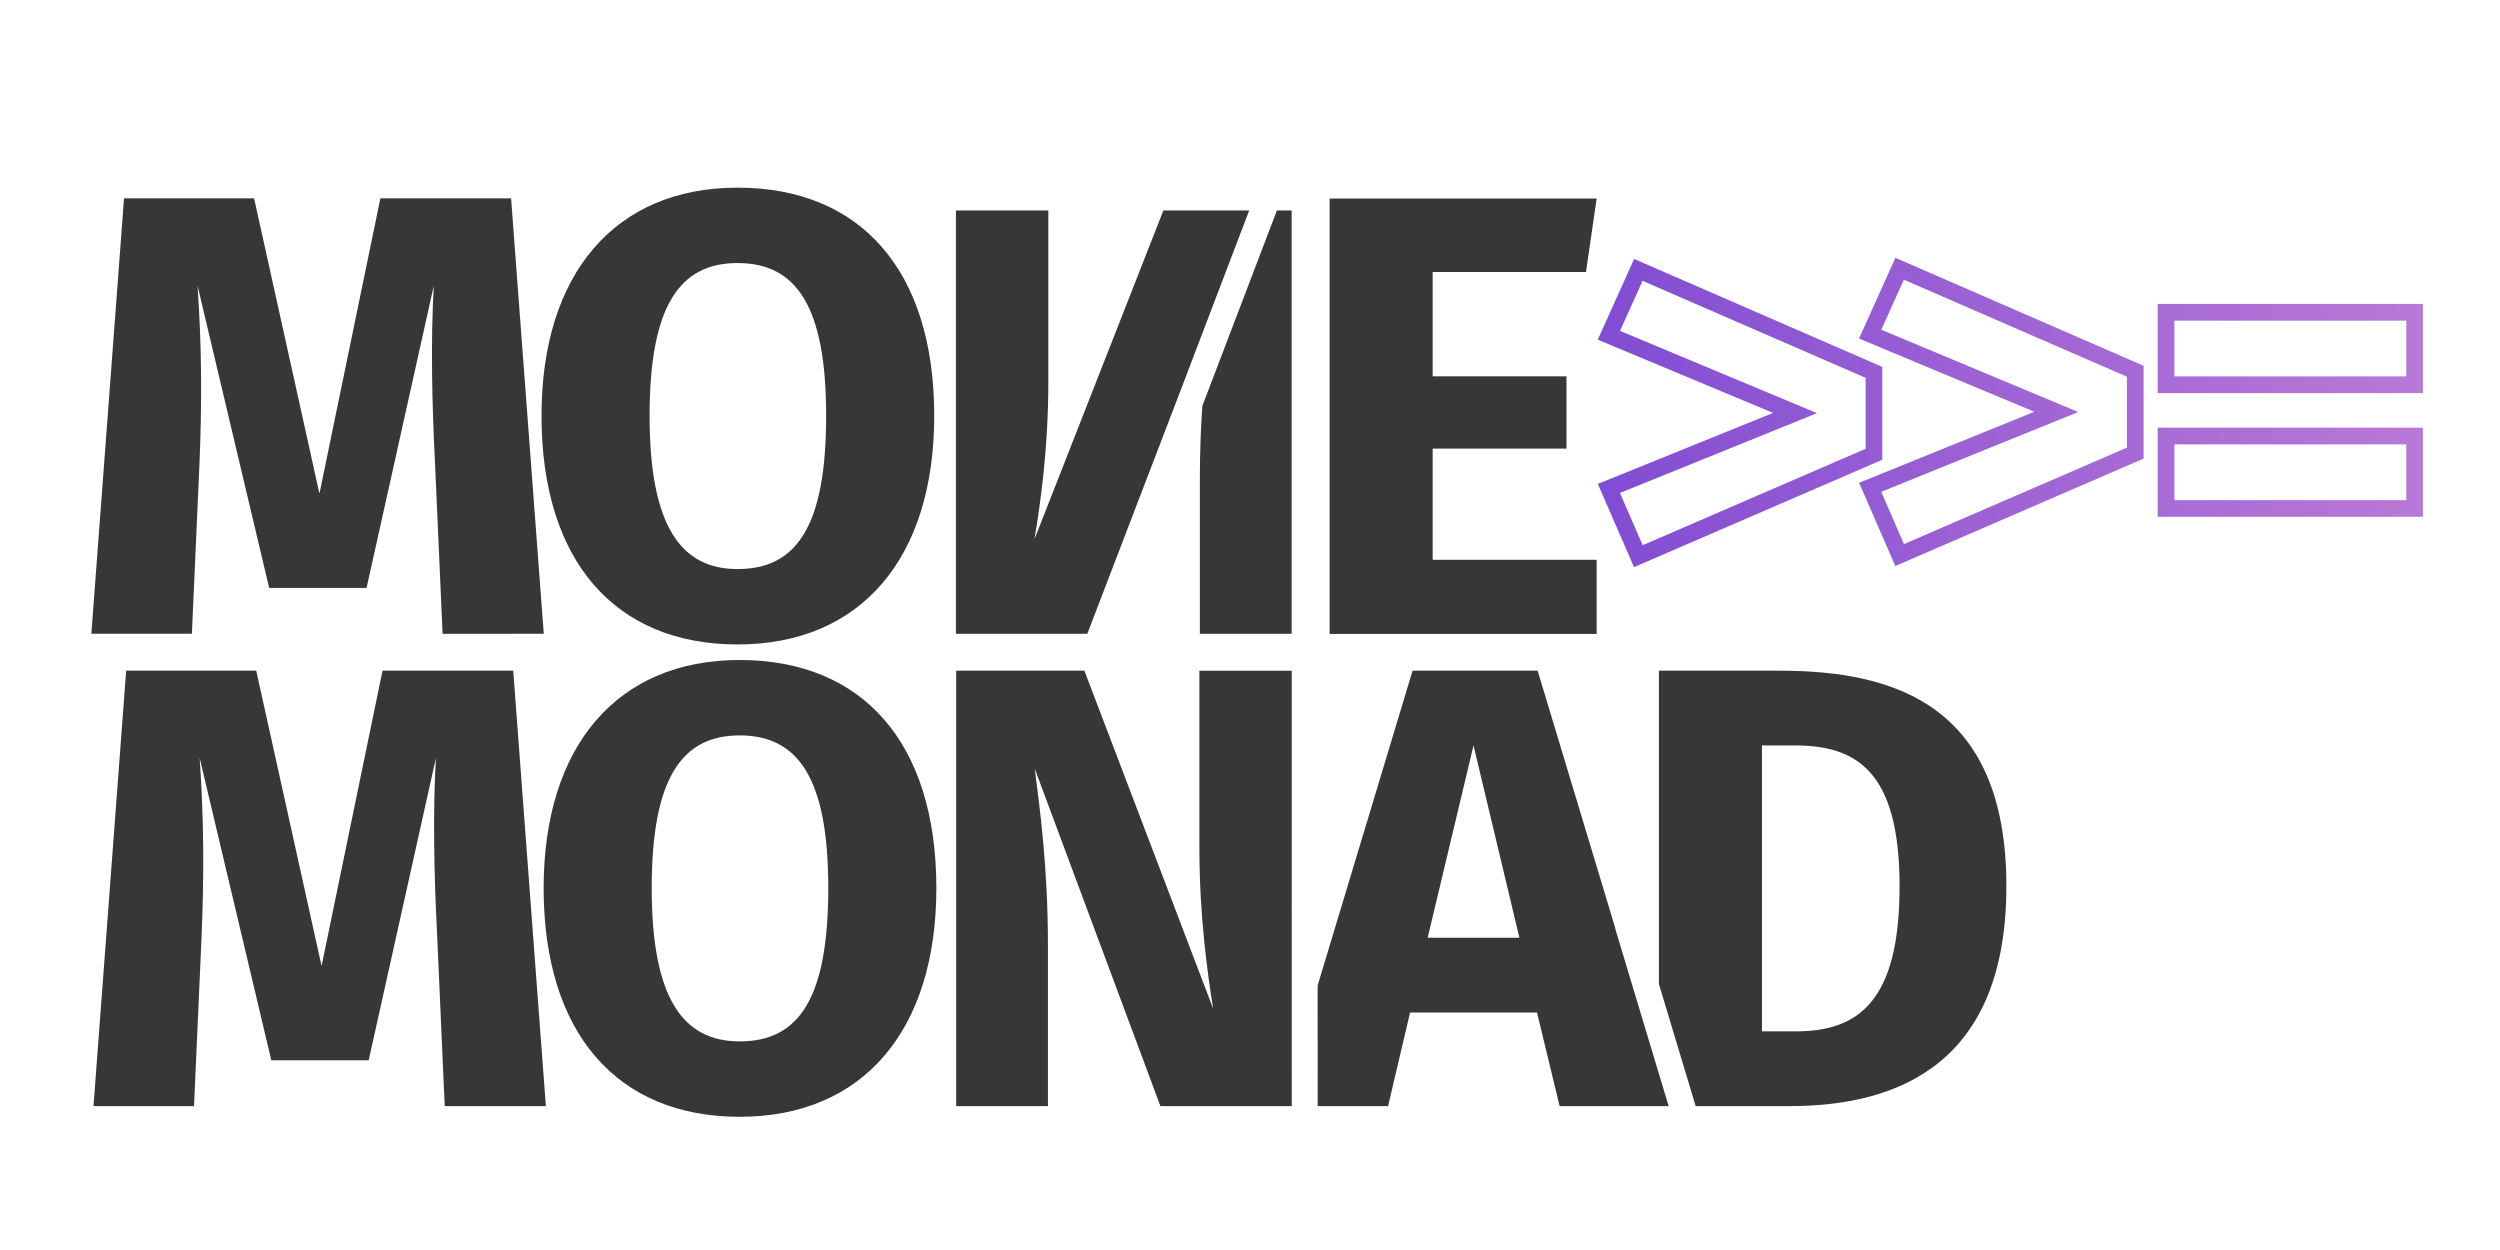
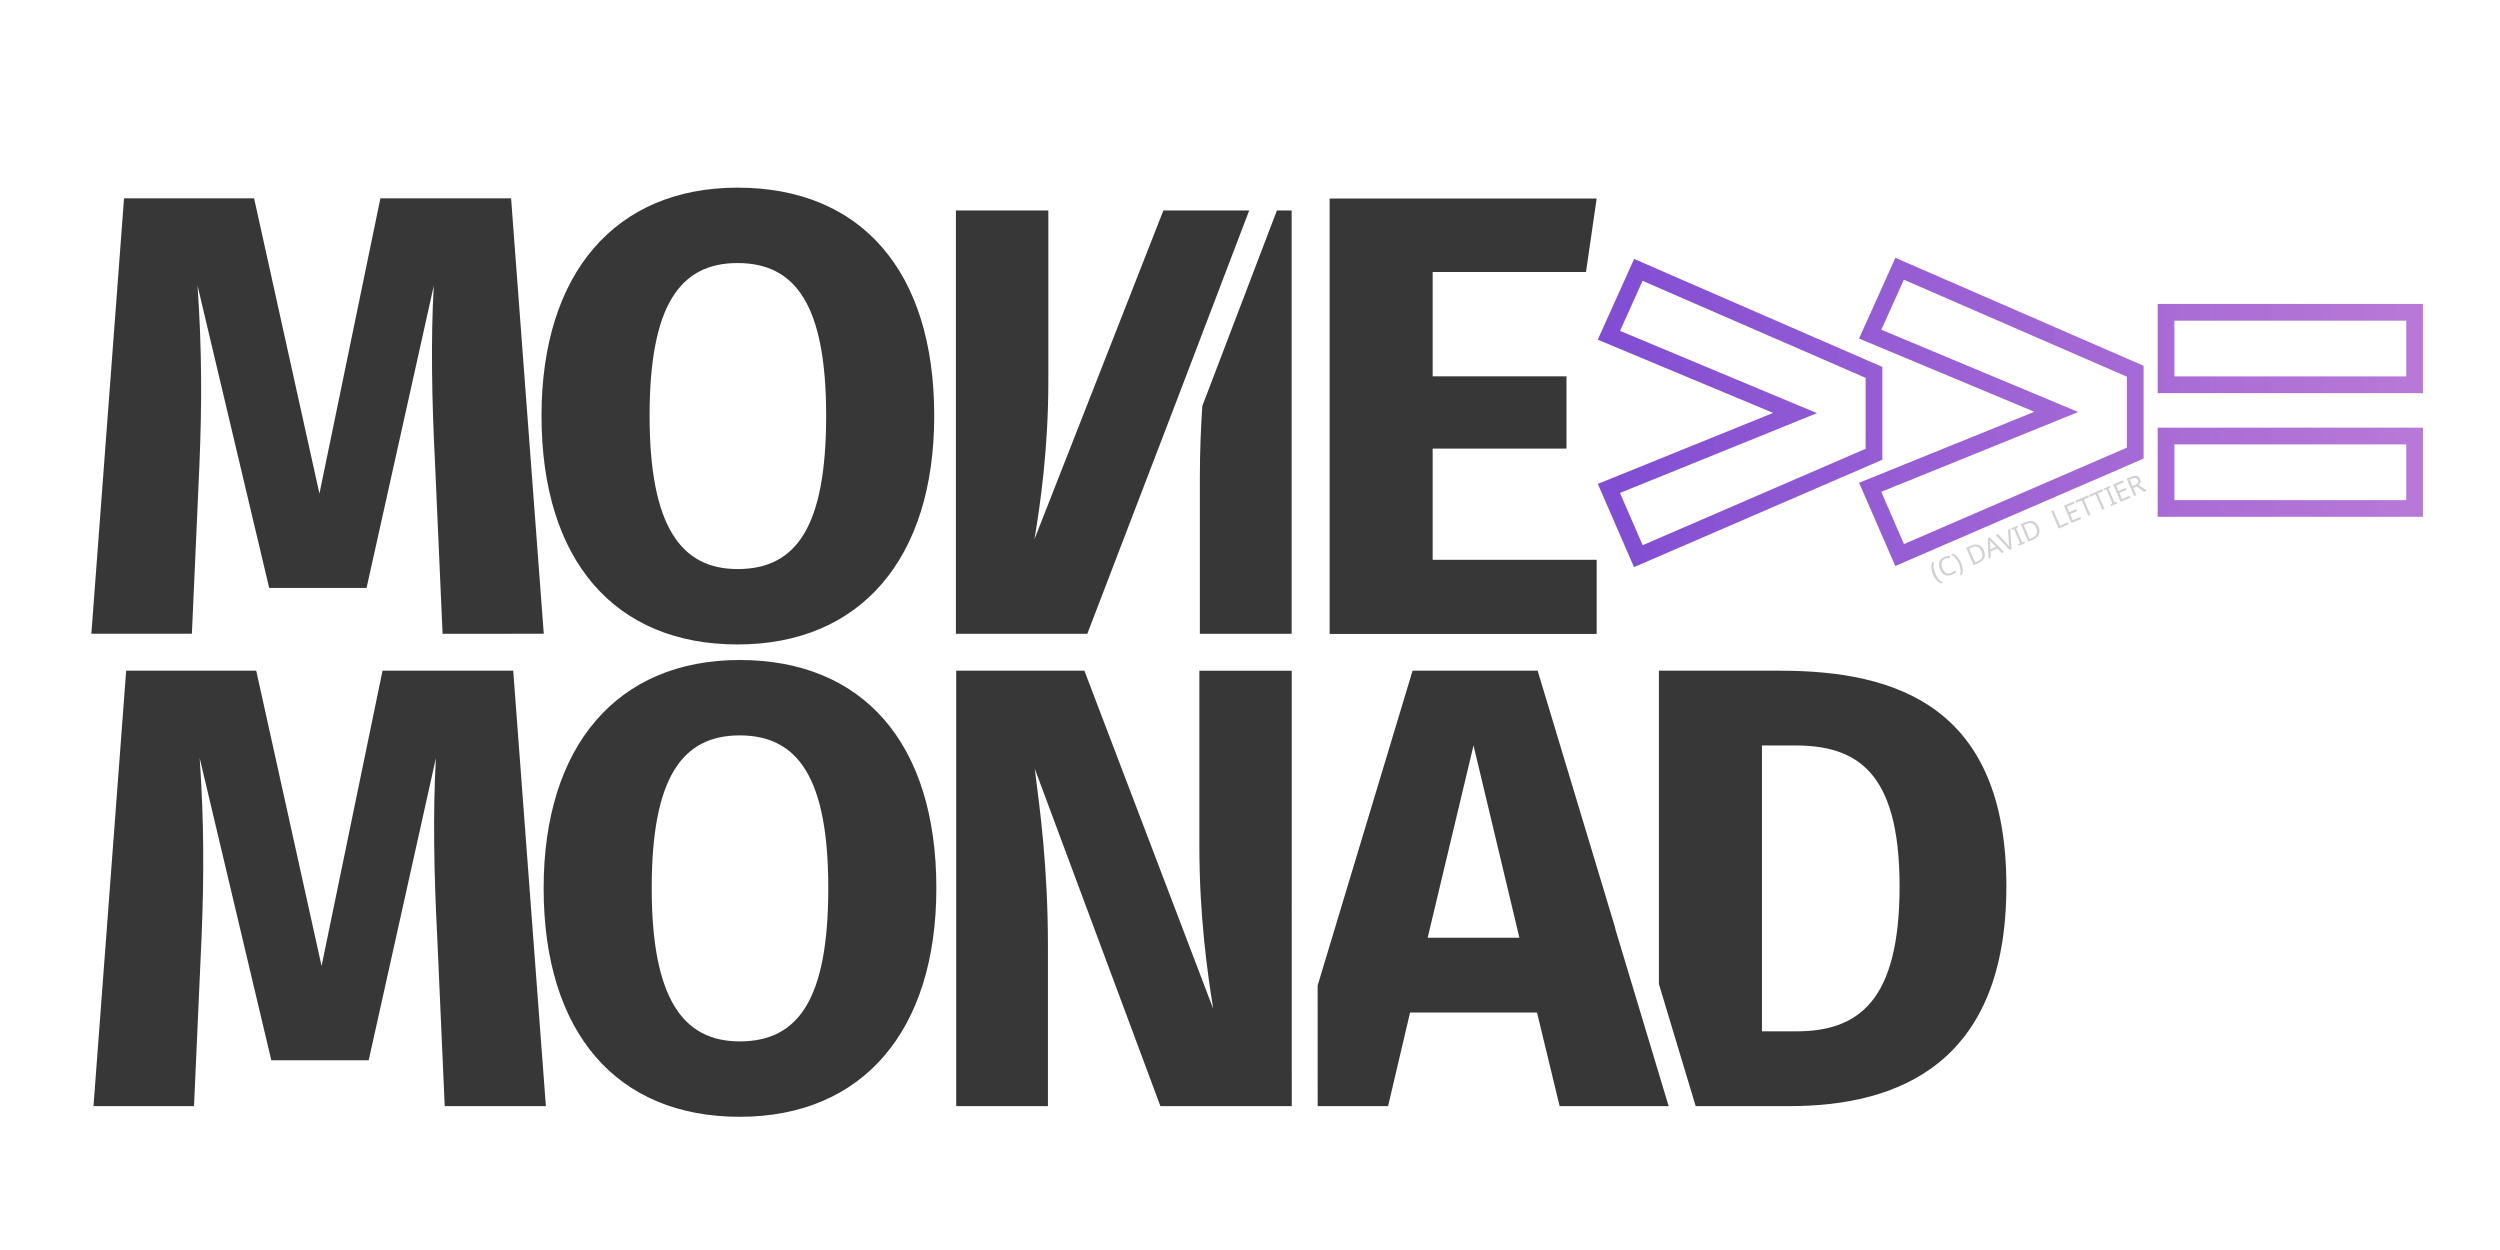
<svg xmlns="http://www.w3.org/2000/svg" xmlns:xlink="http://www.w3.org/1999/xlink" width="200mm" height="100mm" viewBox="0 0 200 100" version="1.1" id="svg8">
  <defs id="defs2">
    <linearGradient id="linearGradient5282">
      <stop style="stop-color:#814dd2;stop-opacity:1;" offset="0" id="stop5278" />
      <stop style="stop-color:#b46bd3;stop-opacity:0.89" offset="1" id="stop5280" />
    </linearGradient>
    <marker orient="auto" refY="0" refX="0" id="Arrow1Lend" style="overflow:visible">
      <path id="path4997" d="M 0,0 5,-5 -12.5,0 5,5 Z" style="fill-rule:evenodd;stroke:#000000;stroke-width:1pt" transform="matrix(-0.8,0,0,-0.8,-10,0)" />
    </marker>
    <marker orient="auto" refY="0" refX="0" id="Arrow1Lstart" style="overflow:visible">
      <path id="path4994" d="M 0,0 5,-5 -12.5,0 5,5 Z" style="fill-rule:evenodd;stroke:#000000;stroke-width:1pt" transform="matrix(0.8,0,0,0.8,10,0)" />
    </marker>
    <linearGradient xlink:href="#linearGradient5282" id="linearGradient5284" x1="-119.138" y1="53.643" x2="-64.29" y2="53.286" gradientUnits="userSpaceOnUse" />
    <linearGradient xlink:href="#linearGradient5282" id="linearGradient5300" gradientUnits="userSpaceOnUse" x1="-119.138" y1="53.643" x2="-58.219" y2="55.071" />
    <linearGradient xlink:href="#linearGradient5282" id="linearGradient5352" gradientUnits="userSpaceOnUse" x1="-119.138" y1="53.643" x2="-58.219" y2="55.071" />
    <linearGradient xlink:href="#linearGradient5282" id="linearGradient5354" gradientUnits="userSpaceOnUse" x1="-119.138" y1="53.643" x2="-64.29" y2="53.286" />
    <linearGradient xlink:href="#linearGradient5282" id="linearGradient4670" gradientUnits="userSpaceOnUse" x1="-119.138" y1="53.643" x2="-64.29" y2="53.286" />
    <linearGradient xlink:href="#linearGradient5282" id="linearGradient4678" gradientUnits="userSpaceOnUse" x1="-119.138" y1="53.643" x2="-64.29" y2="53.286" />
    <linearGradient xlink:href="#linearGradient5282" id="linearGradient4684" gradientUnits="userSpaceOnUse" x1="-119.138" y1="53.643" x2="-59.9" y2="52.97" />
    <linearGradient xlink:href="#linearGradient5282" id="linearGradient4686" gradientUnits="userSpaceOnUse" x1="-119.138" y1="53.643" x2="-64.29" y2="53.286" />
  </defs>
  <g id="layer1" transform="translate(0,-197)">
    <g id="flowRoot4616" style="font-style:normal;font-variant:normal;font-weight:bold;font-stretch:normal;font-size:40px;font-family:'Fira Sans';-inkscape-font-specification:'Fira Sans Bold';text-align:start;letter-spacing:0.39px;word-spacing:0px;writing-mode:lr-tb;text-anchor:start;fill:none;fill-opacity:1;fill-rule:evenodd;stroke:url(#linearGradient4670);stroke-width:1.134;stroke-linecap:round;stroke-linejoin:miter;stroke-miterlimit:4;stroke-dasharray:none;stroke-dashoffset:0;stroke-opacity:1;paint-order:stroke fill markers" transform="matrix(1.178133,0,0,1.178133,271.195,167.2814)" aria-label=" &gt; " />
    <g id="flowRoot4650" style="font-style:normal;font-variant:normal;font-weight:bold;font-stretch:normal;font-size:40px;font-family:'Fira Sans';-inkscape-font-specification:'Fira Sans Bold';text-align:start;letter-spacing:0.39px;word-spacing:0px;writing-mode:lr-tb;text-anchor:start;fill:none;fill-opacity:1;fill-rule:evenodd;stroke:url(#linearGradient4678);stroke-width:1.134;stroke-linecap:round;stroke-linejoin:miter;stroke-miterlimit:4;stroke-dasharray:none;stroke-dashoffset:0;stroke-opacity:1;paint-order:stroke fill markers" transform="matrix(1.178133,0,0,1.178133,268.9045,167.1911)" aria-label="   &gt; " />
    <g id="flowRoot4658" style="font-style:normal;font-variant:normal;font-weight:bold;font-stretch:normal;font-size:40px;font-family:'Fira Sans';-inkscape-font-specification:'Fira Sans Bold';text-align:start;letter-spacing:0.39px;word-spacing:0px;writing-mode:lr-tb;text-anchor:start;fill:none;fill-opacity:1;fill-rule:evenodd;stroke:url(#linearGradient4686);stroke-width:1.134;stroke-linecap:round;stroke-linejoin:miter;stroke-miterlimit:4;stroke-dasharray:none;stroke-dashoffset:0;stroke-opacity:1;paint-order:stroke fill markers" transform="matrix(1.178133,0,0,1.178133,268.7188,167.0005)" aria-label="     = ">
      <path id="path4875" style="font-style:normal;font-variant:normal;font-weight:bold;font-stretch:normal;font-family:'Fira Sans';-inkscape-font-specification:'Fira Sans Bold';letter-spacing:0.39px;word-spacing:0px;writing-mode:lr-tb;fill:none;fill-opacity:1;fill-rule:evenodd;stroke:url(#linearGradient4684);stroke-width:1.134;stroke-linecap:round;stroke-linejoin:miter;stroke-miterlimit:4;stroke-dasharray:none;stroke-dashoffset:0;stroke-opacity:1;paint-order:stroke fill markers" d="m -81.007,46.671 v 4.92 h 16.88 v -4.92 z m 0,8.4 v 4.92 h 16.88 v -4.92 z m -2.089,-4.398 -16,-6.96 -2,4.44 12.64,5.28 -12.64,5.12 2,4.6 16,-6.92 z m -17.742,0.077 -16,-6.96 -2,4.44 12.64,5.28 -12.64,5.12 2,4.6 16,-6.92 z" />
    </g>
    <path id="flowRoot4608" style="font-style:normal;font-variant:normal;font-weight:bold;font-stretch:normal;font-size:42.667px;font-family:'Fira Sans';-inkscape-font-specification:'Fira Sans Bold';text-align:start;letter-spacing:-2.85px;word-spacing:0px;writing-mode:lr-tb;text-anchor:start;fill:#373737;fill-opacity:1;stroke:none;stroke-width:1.178px;stroke-linecap:butt;stroke-linejoin:miter;stroke-opacity:1" d="m 59.174,249.8 c -9.802,0 -15.683,6.887 -15.683,18.247 0,11.612 5.881,18.297 15.683,18.297 9.852,0 15.734,-6.886 15.734,-18.297 0,-11.612 -5.882,-18.247 -15.734,-18.247 z m -49.081,0.855 -2.614,34.835 h 8.042 l 0.604,-13.522 c 0.201,-4.876 0.201,-9.199 -0.151,-14.326 l 5.73,24.179 h 7.791 l 5.378,-24.179 c -0.251,4.323 -0.151,9.35 0.101,14.226 l 0.603,13.622 h 8.093 L 41.058,250.655 H 30.602 l -4.876,23.625 -5.228,-23.625 z m 66.403,0 v 34.835 h 7.339 v -12.768 c 0,-6.434 -0.653,-11.059 -1.055,-14.225 l 10.053,26.993 h 10.506 0.003 l -10e-4,-2.788 -0.002,0.008 v -11.04 l -5.3e-4,-2.46 h 5.3e-4 v -18.553 h -7.389 v 14.075 c 0,5.58 0.653,10.154 1.106,12.969 L 86.751,250.655 Z m 36.51,0 -7.596,25.186 0.003,9.649 h 5.633 l 1.76,-7.489 h 10.154 l 1.81,7.489 h 8.722 l -4.279,-14.213 0.016,-0.005 -6.218,-20.617 z m 19.707,0 v 25.069 l 2.941,9.766 h 7.514 c 8.897,0 17.342,-3.569 17.342,-17.593 0,-14.376 -8.797,-17.241 -18.096,-17.241 z m -73.539,5.177 c 4.675,0 7.088,3.418 7.088,12.215 0,8.847 -2.363,12.265 -7.088,12.265 -4.524,0 -7.037,-3.418 -7.037,-12.265 0,-8.797 2.413,-12.215 7.037,-12.215 z m 58.708,0.804 3.67,15.381 h -7.339 z m 23.075,0 h 2.614 c 4.826,0 8.395,1.91 8.395,11.26 0,9.249 -3.318,11.612 -8.294,11.612 h -2.715 z" />
    <g id="flowRoot4642" style="font-style:normal;font-variant:normal;font-weight:bold;font-stretch:normal;font-size:42.667px;font-family:'Fira Sans';-inkscape-font-specification:'Fira Sans Bold';text-align:start;letter-spacing:-2.85px;word-spacing:0px;writing-mode:lr-tb;text-anchor:start;fill:#373737;fill-opacity:1;stroke:none;stroke-width:1px;stroke-linecap:butt;stroke-linejoin:miter;stroke-opacity:1" transform="matrix(1.178133,0,0,1.178133,258.7842,166.4042)" aria-label="E" />
    <g id="flowRoot4634" style="font-style:normal;font-variant:normal;font-weight:bold;font-stretch:normal;font-size:42.667px;font-family:'Fira Sans';-inkscape-font-specification:'Fira Sans Bold';text-align:start;letter-spacing:-2.85px;word-spacing:0px;writing-mode:lr-tb;text-anchor:start;fill:#373737;fill-opacity:1;stroke:none;stroke-width:1px;stroke-linecap:butt;stroke-linejoin:miter;stroke-opacity:1" transform="matrix(1.178133,0,0,1.178133,152.811,166.3886)" aria-label=" MO">
      <path id="path4866" style="font-style:normal;font-variant:normal;font-weight:bold;font-stretch:normal;font-family:'Fira Sans';-inkscape-font-specification:'Fira Sans Bold';letter-spacing:-2.85px;writing-mode:lr-tb;fill:#373737;fill-opacity:1" d="m -79.623,38.725 c -8.32,0 -13.312,5.845 -13.312,15.488 0,9.856 4.992,15.531 13.312,15.531 8.363,0 13.355,-5.845 13.355,-15.531 0,-9.856 -4.992,-15.488 -13.355,-15.488 z m 0,5.12 c 3.968,0 6.016,2.901 6.016,10.368 0,7.509 -2.005,10.411 -6.016,10.411 -3.84,0 -5.973,-2.901 -5.973,-10.411 0,-7.467 2.048,-10.368 5.973,-10.368 z m -13.159,25.173 -2.219,-29.568 h -8.875 l -4.139,20.053 -4.437,-20.053 h -8.832 l -2.219,29.568 h 6.827 l 0.512,-11.477 c 0.171,-4.139 0.171,-7.808 -0.128,-12.16 l 4.864,20.523 h 6.613 l 4.565,-20.523 c -0.213,3.669 -0.128,7.936 0.085,12.075 l 0.512,11.563 z m 27.986,-28.745 v 28.746 h 8.923 l 6.136,-16.007 4.857,-12.739 h -5.827 L -59.459,62.59 c 0.384,-2.323 0.939,-6.097 0.939,-10.702 v -11.615 z m 21.798,0 -5.066,13.28 c -0.099,1.48 -0.167,3.111 -0.167,4.93 v 10.536 h 6.233 V 40.273 Z m 20.987,4.182 0.725,-4.992 h -18.133 v 29.568 h 18.133 v -5.035 h -11.136 v -7.552 h 9.088 v -4.907 h -9.088 V 44.455 Z" />
    </g>
+     <text xml:space="preserve" style="font-style:normal;font-variant:normal;font-weight:normal;font-stretch:normal;font-size:2.117px;line-height:125%;font-family:'Fira Sans';-inkscape-font-specification:'Fira Sans';text-align:start;letter-spacing:0px;word-spacing:-0.265px;writing-mode:lr-tb;text-anchor:start;fill:#d1d1d1;fill-opacity:1;stroke:none;stroke-width:0.265px;stroke-linecap:butt;stroke-linejoin:miter;stroke-opacity:1;" x="45.933" y="284.896" id="text4526" transform="rotate(-23.28221)">
+       <tspan id="tspan4524" x="45.933" y="284.896" style="font-style:normal;font-variant:normal;font-weight:normal;font-stretch:normal;font-size:2.117px;font-family:'Fira Sans';-inkscape-font-specification:'Fira Sans';word-spacing:-0.265px;fill:#d1d1d1;fill-opacity:1;stroke-width:0.265px;">(C) DAVID  LETTIER</tspan>
+     </text>
  </g>
</svg>
